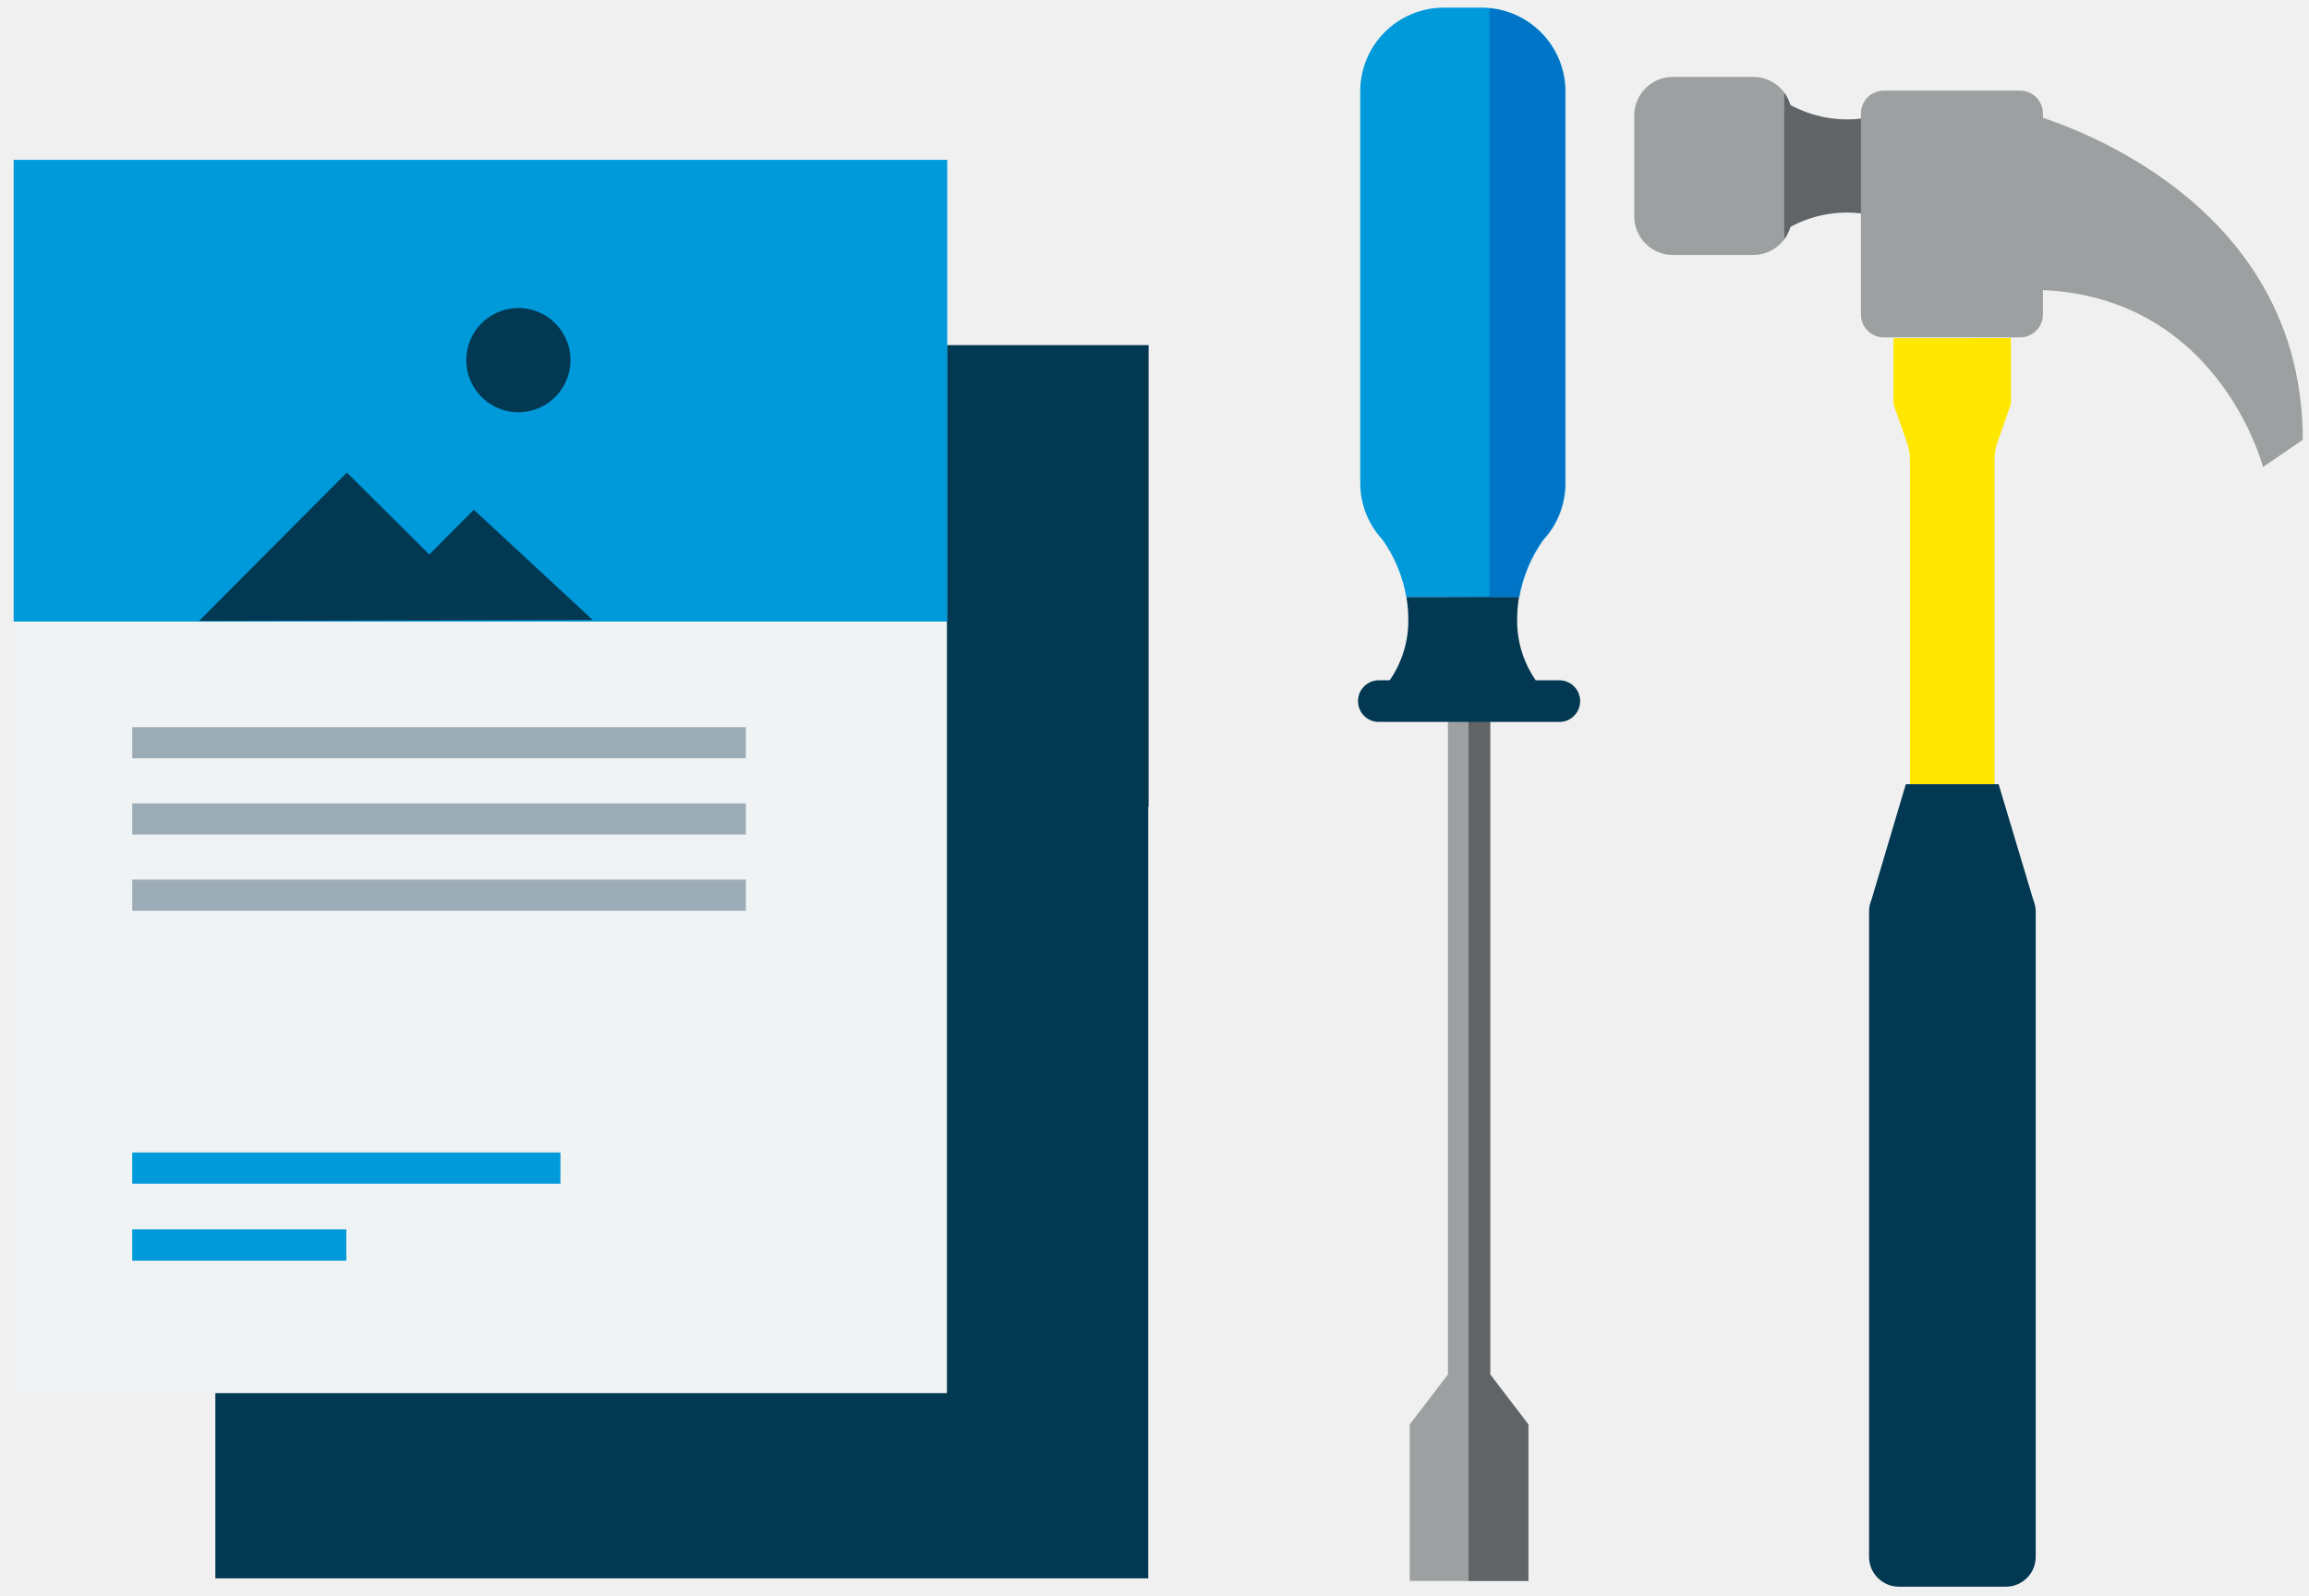
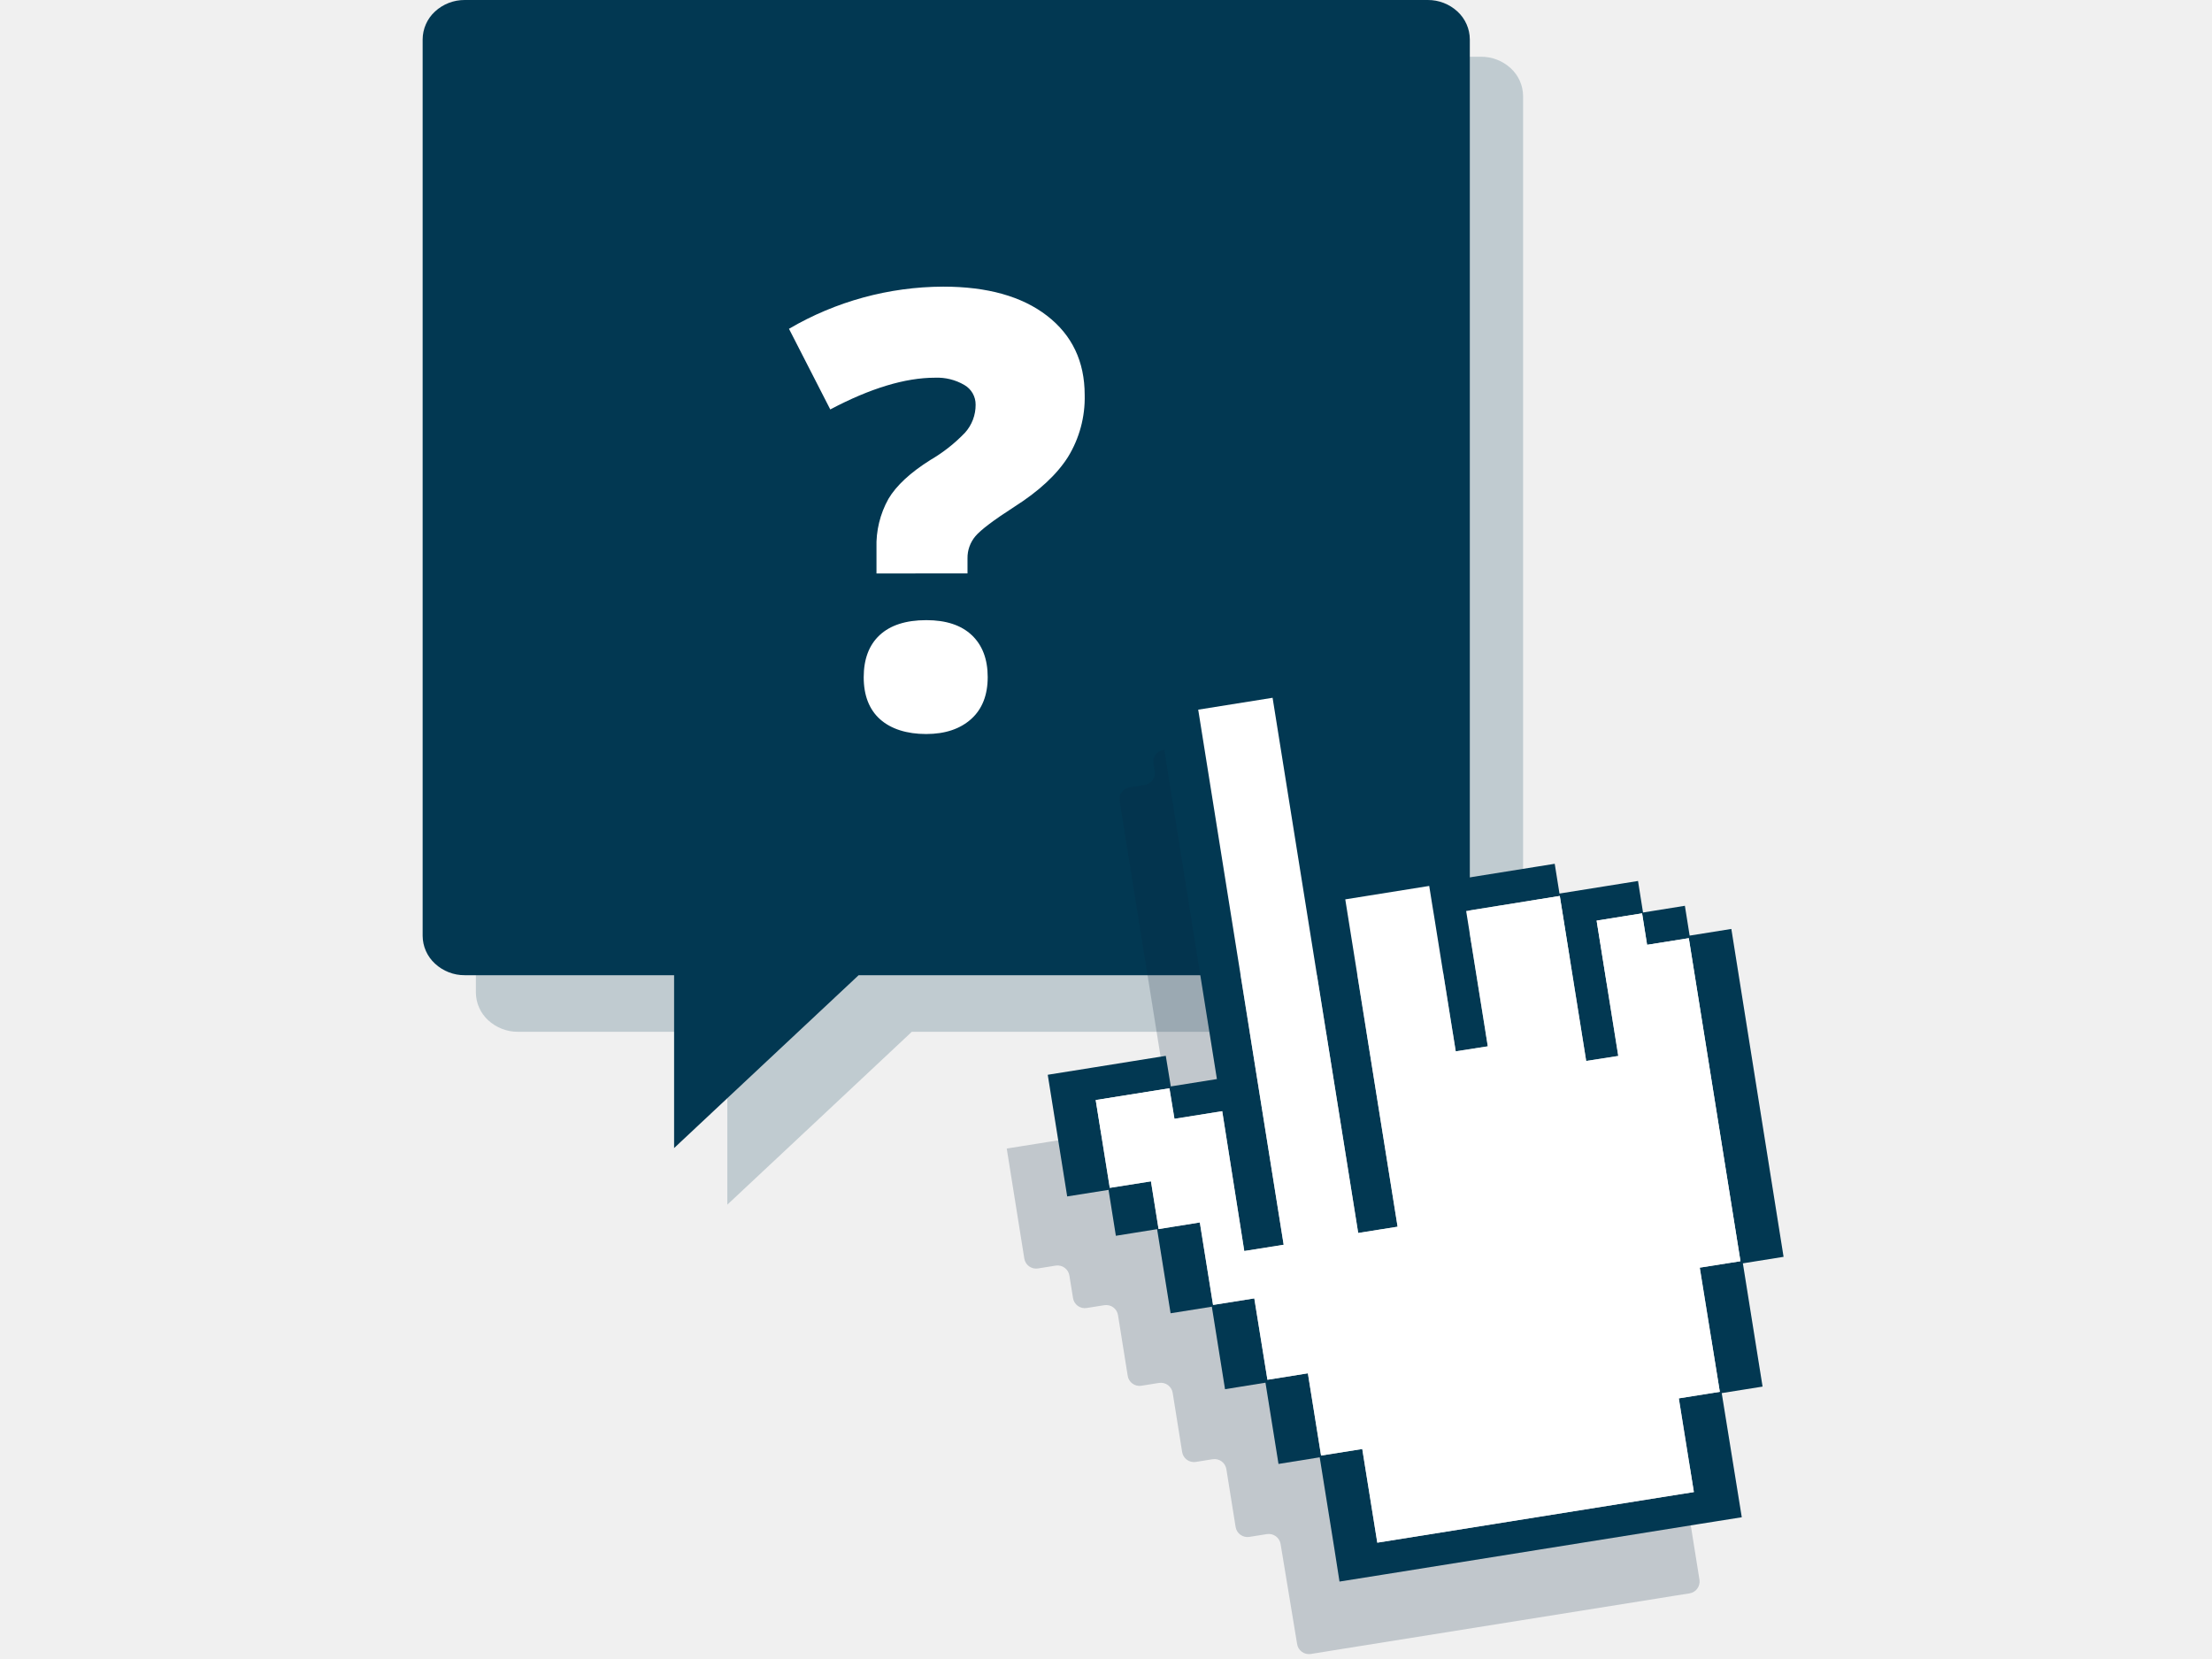
- <svg xmlns="http://www.w3.org/2000/svg" width="110px" height="76px" viewBox="0 0 110 76" version="1.1">
-   <g id="SUPPORT-LANDING-PAGE" stroke="none" stroke-width="1" fill="none" fill-rule="evenodd">
-     <g id="SUPPORT-LANDING-PAGE-B2" transform="translate(-808, -955)" fill-rule="nonzero">
-       <g id="Categories" transform="translate(0, 648)">
-         <g id="Tab-/-Large" transform="translate(0, 276)">
-           <g id="Tabs" transform="translate(150, 0)">
-             <g id="Tab-/-Large-/-01-With-image-/-01-Enabled-Copy-2" transform="translate(572, 0)">
-               <g id="Graphic-elements-/-Rich-icons-/-Self-service-support" transform="translate(81, 24)">
-                 <g id="tools-and-references" transform="translate(5.454545, 7.363636)">
-                   <polygon id="Path" fill="#023852" points="43.145 16.077 32.026 16.077 20.907 16.077 9.785 16.077 9.785 21.575 9.785 27.074 9.785 32.572 9.785 38.07 9.805 38.07 9.805 40.252 9.805 44.28 9.805 48.305 9.805 51.622 9.805 54.935 9.805 58.252 9.805 61.568 9.805 64.882 9.805 68.198 9.805 71.512 9.805 74.828 12.581 74.828 15.36 74.828 18.136 74.828 20.915 74.828 23.692 74.828 26.471 74.828 29.247 74.828 32.026 74.828 34.803 74.828 37.582 74.828 40.358 74.828 43.137 74.828 45.914 74.828 48.69 74.828 51.469 74.828 54.248 74.828 54.248 71.512 54.248 68.198 54.248 64.882 54.248 61.568 54.248 58.252 54.248 54.935 54.248 51.622 54.248 48.305 54.248 44.28 54.248 40.252 54.248 38.07 54.265 38.07 54.265 32.572 54.265 27.074 54.265 21.575 54.265 16.077" />
-                   <polygon id="Path" fill="#F0F3F4" points="44.656 66.003 41.877 66.003 39.101 66.003 36.322 66.003 33.545 66.003 30.766 66.003 27.99 66.003 25.211 66.003 22.435 66.003 19.658 66.003 16.879 66.003 14.103 66.003 11.324 66.003 8.547 66.003 5.768 66.003 2.992 66.003 0.213 66.003 0.213 62.689 0.213 59.373 0.213 56.059 0.213 52.743 0.213 49.426 0.213 46.113 0.213 42.796 0.213 39.483 0.213 35.455 0.213 31.429 0.213 27.404 0.213 23.375 0.213 19.35 0.213 15.325 0.213 11.296 0.213 7.271 2.992 7.271 5.768 7.271 8.547 7.271 11.324 7.271 14.103 7.271 16.879 7.271 19.658 7.271 22.435 7.271 25.211 7.271 27.99 7.271 30.766 7.271 33.545 7.271 36.322 7.271 39.101 7.271 41.877 7.271 44.656 7.271 44.656 11.296 44.656 15.325 44.656 19.35 44.656 23.375 44.656 27.404 44.656 31.429 44.656 35.455 44.656 39.483 44.656 42.796 44.656 46.113 44.656 49.426 44.656 52.743 44.656 56.059 44.656 59.373 44.656 62.689" />
-                   <polygon id="Path" fill="#0099DA" points="5.845 56.029 7.121 56.029 8.395 56.029 9.671 56.029 10.945 56.029 12.221 56.029 13.495 56.029 14.771 56.029 16.045 56.029 17.321 56.029 18.595 56.029 19.871 56.029 21.145 56.029 22.418 56.029 23.695 56.029 24.971 56.029 26.245 56.029 26.245 55.936 26.245 55.844 26.245 55.748 26.245 55.655 26.245 55.563 26.245 55.47 26.245 55.377 26.245 55.285 26.245 55.192 26.245 55.099 26.245 55.006 26.245 54.914 26.245 54.818 26.245 54.725 26.245 54.633 26.245 54.54 24.971 54.54 23.695 54.54 22.418 54.54 21.145 54.54 19.871 54.54 18.595 54.54 17.321 54.54 16.045 54.54 14.771 54.54 13.495 54.54 12.221 54.54 10.945 54.54 9.671 54.54 8.395 54.54 7.121 54.54 5.845 54.54 5.845 54.633 5.845 54.725 5.845 54.818 5.845 54.914 5.845 55.006 5.845 55.099 5.845 55.192 5.845 55.285 5.845 55.377 5.845 55.47 5.845 55.563 5.845 55.655 5.845 55.748 5.845 55.844 5.845 55.936" />
-                   <polygon id="Path" fill="#0099DA" points="5.845 59.692 6.483 59.692 7.121 59.692 7.759 59.692 8.395 59.692 9.033 59.692 9.671 59.692 10.309 59.692 10.945 59.692 11.583 59.692 12.221 59.692 12.856 59.692 13.495 59.692 14.133 59.692 14.771 59.692 15.409 59.692 16.045 59.692 16.045 59.599 16.045 59.506 16.045 59.411 16.045 59.318 16.045 59.225 16.045 59.133 16.045 59.04 16.045 58.947 16.045 58.855 16.045 58.762 16.045 58.669 16.045 58.576 16.045 58.484 16.045 58.388 16.045 58.295 16.045 58.203 15.409 58.203 14.771 58.203 14.133 58.203 13.495 58.203 12.856 58.203 12.221 58.203 11.583 58.203 10.945 58.203 10.309 58.203 9.671 58.203 9.033 58.203 8.395 58.203 7.759 58.203 7.121 58.203 6.483 58.203 5.845 58.203 5.845 58.295 5.845 58.388 5.845 58.484 5.845 58.576 5.845 58.669 5.845 58.762 5.845 58.855 5.845 58.947 5.845 59.04 5.845 59.133 5.845 59.225 5.845 59.318 5.845 59.411 5.845 59.506 5.845 59.599" />
-                   <polygon id="Path" fill="#9DADB7" points="5.845 43.025 7.672 43.025 9.499 43.025 11.326 43.025 13.154 43.025 14.984 43.025 16.811 43.025 18.635 43.025 20.463 43.025 22.29 43.025 24.12 43.025 25.947 43.025 27.772 43.025 29.599 43.025 31.429 43.025 33.256 43.025 35.081 43.025 35.081 42.933 35.081 42.84 35.081 42.747 35.081 42.655 35.081 42.562 35.081 42.469 35.081 42.376 35.081 42.284 35.081 42.191 35.081 42.098 35.081 42.005 35.081 41.913 35.081 41.82 35.081 41.727 35.081 41.635 35.081 41.539 33.256 41.539 31.429 41.539 29.599 41.539 27.772 41.539 25.947 41.539 24.12 41.539 22.29 41.539 20.463 41.539 18.635 41.539 16.811 41.539 14.984 41.539 13.154 41.539 11.326 41.539 9.499 41.539 7.672 41.539 5.845 41.539 5.845 41.635 5.845 41.727 5.845 41.82 5.845 41.913 5.845 42.005 5.845 42.098 5.845 42.191 5.845 42.284 5.845 42.376 5.845 42.469 5.845 42.562 5.845 42.655 5.845 42.747 5.845 42.84 5.845 42.933" />
-                   <polygon id="Path" fill="#9DADB7" points="5.845 39.393 7.672 39.393 9.499 39.393 11.326 39.393 13.154 39.393 14.984 39.393 16.811 39.393 18.635 39.393 20.463 39.393 22.29 39.393 24.12 39.393 25.947 39.393 27.772 39.393 29.599 39.393 31.429 39.393 33.256 39.393 35.081 39.393 35.081 39.3 35.081 39.207 35.081 39.115 35.081 39.022 35.081 38.929 35.081 38.836 35.081 38.744 35.081 38.651 35.081 38.558 35.081 38.465 35.081 38.373 35.081 38.28 35.081 38.187 35.081 38.095 35.081 38.002 35.081 37.909 33.256 37.909 31.429 37.909 29.599 37.909 27.772 37.909 25.947 37.909 24.12 37.909 22.29 37.909 20.463 37.909 18.635 37.909 16.811 37.909 14.984 37.909 13.154 37.909 11.326 37.909 9.499 37.909 7.672 37.909 5.845 37.909 5.845 38.002 5.845 38.095 5.845 38.187 5.845 38.28 5.845 38.373 5.845 38.465 5.845 38.558 5.845 38.651 5.845 38.744 5.845 38.836 5.845 38.929 5.845 39.022 5.845 39.115 5.845 39.207 5.845 39.3" />
-                   <polygon id="Path" fill="#9DADB7" points="5.845 35.76 7.672 35.76 9.499 35.76 11.326 35.76 13.154 35.76 14.984 35.76 16.811 35.76 18.635 35.76 20.463 35.76 22.29 35.76 24.12 35.76 25.947 35.76 27.772 35.76 29.599 35.76 31.429 35.76 33.256 35.76 35.081 35.76 35.081 35.667 35.081 35.575 35.081 35.482 35.081 35.389 35.081 35.296 35.081 35.204 35.081 35.111 35.081 35.018 35.081 34.925 35.081 34.833 35.081 34.74 35.081 34.647 35.081 34.555 35.081 34.462 35.081 34.369 35.081 34.276 33.256 34.276 31.429 34.276 29.599 34.276 27.772 34.276 25.947 34.276 24.12 34.276 22.29 34.276 20.463 34.276 18.635 34.276 16.811 34.276 14.984 34.276 13.154 34.276 11.326 34.276 9.499 34.276 7.672 34.276 5.845 34.276 5.845 34.369 5.845 34.462 5.845 34.555 5.845 34.647 5.845 34.74 5.845 34.833 5.845 34.925 5.845 35.018 5.845 35.111 5.845 35.204 5.845 35.296 5.845 35.389 5.845 35.482 5.845 35.575 5.845 35.667" />
-                   <polygon id="Path" fill="#0099DA" points="44.673 29.247 33.554 29.247 22.435 29.247 11.315 29.247 0.196 29.247 0.196 23.749 0.196 18.248 0.196 12.75 0.196 7.252 11.315 7.252 22.435 7.252 33.554 7.252 44.673 7.252 44.673 12.75 44.673 18.248 44.673 23.749" />
-                   <polygon id="Path" fill="#023852" points="22.118 23.921 19.996 26.051 16.069 22.148 9.03 29.217 27.785 29.174" />
-                   <path d="M21.794,16.377 C21.613,17.444 22.143,18.504 23.104,18.999 C24.066,19.494 25.237,19.31 26,18.543 C26.763,17.776 26.941,16.604 26.441,15.645 C25.941,14.686 24.877,14.161 23.812,14.348 C22.778,14.53 21.969,15.342 21.794,16.377 L21.794,16.377 Z" id="Path" fill="#023852" />
-                   <polygon id="Path" fill="#9DA0A1" points="68.525 25.699 68.525 65.114 66.706 67.495 66.706 74.954 72.36 74.954 72.36 67.495 70.541 65.114 70.541 25.699" />
-                   <polygon id="Path" fill="#9DA0A1" style="mix-blend-mode: multiply;" points="69.505 74.954 72.36 74.954 72.36 67.495 70.541 65.114 70.541 25.699 69.505 25.699" />
-                   <path d="M64.347,3.982 L64.347,22.655 C64.349,23.653 64.727,24.613 65.405,25.345 C65.985,26.164 66.374,27.102 66.545,28.091 L71.91,28.091 C72.084,27.109 72.473,26.177 73.05,25.364 C73.73,24.633 74.109,23.673 74.111,22.675 L74.111,3.982 C74.108,1.786 72.33,0.006 70.135,0 L68.321,0 C66.126,0.006 64.349,1.787 64.347,3.982 Z" id="Path" fill="#0099DA" />
-                   <path d="M66.635,29.07 C66.665,30.131 66.355,31.174 65.749,32.045 L65.182,32.045 C64.654,32.073 64.241,32.509 64.241,33.037 C64.241,33.565 64.654,34.001 65.182,34.028 L73.882,34.028 C74.409,34.001 74.823,33.565 74.823,33.037 C74.823,32.509 74.409,32.073 73.882,32.045 L72.706,32.045 C72.102,31.173 71.792,30.131 71.823,29.07 C71.825,28.74 71.854,28.411 71.91,28.085 L66.545,28.085 C66.603,28.411 66.633,28.74 66.635,29.07 Z" id="Path" fill="#023852" />
-                   <path d="M70.503,28.091 L71.932,28.091 C72.108,27.109 72.497,26.178 73.072,25.364 C73.752,24.634 74.13,23.674 74.133,22.677 L74.133,3.99 C74.126,1.932 72.553,0.217 70.503,0.033 L70.503,28.091 Z" id="Path" fill="#66C2E9" style="mix-blend-mode: multiply;" />
-                   <path d="M92.547,15.747 L89.752,15.747 L89.752,18.747 C89.752,18.847 89.768,18.945 89.801,19.039 L90.387,20.697 C90.484,20.974 90.534,21.266 90.535,21.559 L90.535,36.995 L94.563,36.995 L94.563,21.545 C94.563,21.252 94.612,20.96 94.71,20.684 L95.296,19.028 C95.329,18.934 95.346,18.836 95.345,18.736 L95.345,15.736 L92.547,15.747 Z" id="Path" fill="#FFE700" />
-                   <path d="M84.837,4.636 C84.615,3.848 83.897,3.303 83.078,3.3 L79.238,3.3 C78.223,3.302 77.4,4.125 77.4,5.141 L77.4,9.944 C77.4,10.959 78.223,11.782 79.238,11.782 L83.078,11.782 C83.897,11.779 84.615,11.233 84.837,10.445 C85.902,9.868 87.124,9.648 88.323,9.818 L88.323,5.272 C87.123,5.44 85.9,5.218 84.837,4.636 L84.837,4.636 Z" id="Path" fill="#9DA0A1" />
-                   <path d="M84.837,4.636 C84.776,4.426 84.677,4.228 84.545,4.053 L84.545,11.04 C84.679,10.861 84.78,10.66 84.843,10.445 C85.905,9.868 87.125,9.648 88.323,9.818 L88.323,5.272 C87.123,5.439 85.901,5.216 84.837,4.636 L84.837,4.636 Z" id="Path" fill="#9DA0A1" style="mix-blend-mode: multiply;" />
-                   <rect id="Rectangle" fill="#9DA0A1" x="88.2" y="3.952" width="8.67" height="11.757" rx="1.09" />
-                   <path d="M96.049,4.999 C96.049,4.999 109.249,8.307 109.249,20.591 L107.354,21.884 C107.354,21.884 105.158,13.315 96.049,13.443 C86.94,13.571 96.049,4.999 96.049,4.999 Z" id="Path" fill="#9DA0A1" />
-                   <path d="M94.759,36.995 L90.338,36.995 L88.702,42.502 C88.627,42.674 88.588,42.86 88.587,43.047 L88.587,73.803 C88.587,74.587 89.223,75.224 90.008,75.224 L95.105,75.224 C95.89,75.224 96.526,74.587 96.526,73.803 L96.526,43.058 C96.525,42.87 96.486,42.685 96.412,42.513 L94.759,36.995 Z" id="Path" fill="#023852" />
-                 </g>
-               </g>
-             </g>
-           </g>
-         </g>
+ <svg xmlns="http://www.w3.org/2000/svg" width="440px" height="330px" viewBox="0 0 440 330" version="1.1">
+   <g id="Graphic-elements-/-Icons-/-Rich-icons-/-Self-service-support" stroke="none" stroke-width="1" fill="none" fill-rule="evenodd">
+     <g id="self-service-support" transform="translate(84, 0)" fill-rule="nonzero">
+       <g id="Group" opacity="0.2" transform="translate(9.969789, 10.96677)" fill="#023852">
+         <path d="M200.622,0.319 L9.063,0.319 C6.869,0.305 4.753,1.125 3.14,2.612 C1.586,4.037 0.697,6.047 0.688,8.155 L0.688,186.435 C0.697,188.544 1.586,190.553 3.14,191.978 C4.753,193.465 6.869,194.285 9.063,194.271 L50.706,194.271 L50.706,228.657 L69.061,211.469 L87.405,194.271 L200.622,194.271 C202.815,194.285 204.932,193.465 206.544,191.978 C208.098,190.553 208.987,188.544 208.997,186.435 L208.997,8.155 C208.987,6.047 208.098,4.037 206.544,2.612 C204.932,1.125 202.815,0.305 200.622,0.319 Z" id="Path" />
      </g>
+       <path d="M200.014,-0 L8.444,-0 C6.251,-0.014 4.134,0.806 2.522,2.293 C0.969,3.723 0.08,5.735 0.07,7.846 L0.07,186.136 C0.079,188.245 0.968,190.254 2.522,191.679 C4.131,193.173 6.249,193.997 8.444,193.982 L50.088,193.982 L50.088,228.368 L68.443,211.17 L86.797,193.982 L200.014,193.982 C202.206,193.997 204.321,193.173 205.926,191.679 C207.476,190.252 208.362,188.243 208.369,186.136 L208.369,7.846 C208.358,5.735 207.47,3.723 205.916,2.293 C204.31,0.809 202.201,-0.011 200.014,-0 L200.014,-0 Z" id="Path" fill="#023852" />
+       <path d="M174.013,327.009 C174.106,327.634 174.445,328.196 174.954,328.57 C175.463,328.944 176.1,329.1 176.724,329.003 L182.906,328.006 L245.875,317.937 L249.065,317.418 L252.056,316.95 C252.682,316.854 253.244,316.513 253.618,316.002 C253.992,315.492 254.147,314.853 254.05,314.228 L250.85,294.228 C250.753,293.603 250.908,292.964 251.282,292.454 C251.656,291.943 252.218,291.602 252.844,291.507 L256.283,290.958 C256.91,290.865 257.474,290.525 257.848,290.014 C258.223,289.502 258.377,288.862 258.277,288.237 L255.027,268.387 C254.927,267.761 255.082,267.121 255.456,266.61 C255.831,266.098 256.394,265.758 257.021,265.665 L260.431,265.127 C261.057,265.031 261.618,264.69 261.992,264.179 C262.367,263.669 262.522,263.03 262.425,262.405 L252.744,201.868 C252.648,201.243 252.308,200.681 251.797,200.307 C251.286,199.933 250.648,199.777 250.022,199.874 L246.413,200.453 C245.787,200.553 245.148,200.398 244.636,200.024 C244.125,199.649 243.785,199.086 243.692,198.459 L243.492,197.222 C243.399,196.595 243.059,196.032 242.547,195.657 C242.036,195.283 241.396,195.128 240.77,195.228 L237.141,195.817 C236.516,195.914 235.877,195.758 235.367,195.384 C234.856,195.01 234.515,194.448 234.42,193.823 L234.17,192.247 C234.075,191.622 233.734,191.06 233.223,190.686 C232.713,190.312 232.074,190.156 231.449,190.253 L220.482,192.008 C219.856,192.108 219.216,191.954 218.705,191.579 C218.194,191.205 217.853,190.641 217.76,190.014 L217.571,188.778 C217.477,188.151 217.137,187.587 216.626,187.213 C216.115,186.838 215.475,186.684 214.849,186.784 L194.989,189.954 C194.363,190.054 193.723,189.9 193.212,189.525 C192.701,189.151 192.361,188.587 192.267,187.96 L192.058,186.644 C191.962,186.019 191.621,185.457 191.111,185.083 C190.6,184.709 189.962,184.553 189.336,184.65 L176.864,186.644 C176.238,186.745 175.598,186.59 175.087,186.215 C174.576,185.841 174.236,185.277 174.142,184.65 L169.257,154.532 C169.164,153.905 168.824,153.341 168.312,152.967 C167.801,152.592 167.161,152.438 166.535,152.538 L163.614,153.006 C162.988,153.106 162.348,152.952 161.837,152.577 C161.326,152.203 160.986,151.639 160.892,151.012 L160.653,149.477 C160.56,148.85 160.22,148.287 159.708,147.912 C159.197,147.537 158.557,147.383 157.931,147.483 L147.443,149.158 C146.817,149.254 146.256,149.595 145.882,150.105 C145.507,150.616 145.352,151.254 145.449,151.88 L145.698,153.415 C145.799,154.041 145.644,154.681 145.27,155.192 C144.895,155.703 144.331,156.044 143.705,156.137 L140.714,156.615 C140.088,156.711 139.526,157.052 139.152,157.563 C138.778,158.073 138.622,158.712 138.72,159.337 L149.557,227.052 C149.657,227.678 149.502,228.318 149.128,228.829 C148.753,229.34 148.19,229.68 147.563,229.774 L143.086,230.482 C142.46,230.584 141.819,230.431 141.307,230.056 C140.795,229.681 140.455,229.116 140.365,228.488 L140.135,227.102 C140.045,226.476 139.706,225.912 139.197,225.537 C138.687,225.163 138.048,225.008 137.424,225.108 L124.782,227.102 L116.726,228.388 L116.258,228.468 L119.747,250.321 C119.84,250.948 120.181,251.512 120.692,251.886 C121.203,252.261 121.843,252.416 122.469,252.315 L125.998,251.747 C126.624,251.65 127.262,251.805 127.773,252.179 C128.283,252.553 128.624,253.115 128.72,253.741 L129.438,258.188 C129.529,258.814 129.867,259.377 130.376,259.752 C130.886,260.127 131.525,260.282 132.15,260.182 L135.669,259.623 C136.295,259.523 136.935,259.678 137.446,260.052 C137.957,260.427 138.297,260.99 138.391,261.617 L140.315,273.651 C140.408,274.278 140.748,274.841 141.26,275.216 C141.771,275.59 142.411,275.745 143.037,275.645 L146.546,275.086 C147.172,274.986 147.812,275.141 148.323,275.515 C148.834,275.89 149.174,276.453 149.268,277.08 L151.142,288.805 C151.235,289.432 151.575,289.995 152.087,290.37 C152.598,290.744 153.238,290.899 153.864,290.799 L157.224,290.26 C157.849,290.163 158.488,290.319 158.998,290.693 C159.509,291.067 159.85,291.629 159.945,292.254 L161.78,303.72 C161.876,304.345 162.216,304.907 162.727,305.281 C163.238,305.655 163.876,305.811 164.502,305.714 L168.011,305.155 C168.636,305.058 169.275,305.213 169.785,305.588 C170.296,305.962 170.637,306.524 170.733,307.149" id="Path" fill="#06233C" opacity="0.2" />
+       <path d="M260.391,184.78 L252.096,186.106 L251.149,180.174 L242.824,181.51 L241.827,175.239 L226.205,177.741 L225.257,171.819 L200.712,175.747 L199.715,169.766 L182.567,172.477 L176.954,137.374 L169.347,138.58 L168.35,132.349 L153.176,134.772 L154.173,141.003 L146.486,142.229 L158.061,214.64 L148.889,216.105 L147.892,210.024 L132.937,212.426 L124.882,213.712 L124.413,213.792 L128.281,237.989 L136.506,236.683 L137.962,245.815 L146.167,244.499 L148.849,261.228 L157.054,259.922 L159.676,276.333 L167.722,275.037 L170.314,291.198 L178.509,289.882 L181.45,308.216 L182.447,314.597 L190.971,313.241 L253.931,303.161 L257.131,302.653 L262.465,301.805 L258.477,277.11 L266.602,275.814 L262.684,251.298 L270.779,250.002 L260.391,184.78 Z M189.964,306.86 L186.973,288.227 L178.778,289.533 L176.156,273.172 L168.111,274.458 L165.498,258.267 L157.293,259.573 L154.661,243.163 L146.456,244.479 L144.941,234.988 L136.746,236.284 L133.954,218.817 L148.62,216.474 L149.617,222.546 L159.118,221.03 L163.505,248.846 L171.341,247.6 L154.342,141.162 L169.137,138.799 L186.166,245.257 L194.002,244.011 L183.594,178.898 L200.293,176.226 L200.931,180.214 L201.26,182.208 L205.567,209.126 L211.948,208.129 L207.641,181.211 L226.264,178.22 L226.892,182.128 L227.211,184.122 L231.518,211.04 L237.899,210.044 L233.592,183.125 L242.635,181.679 L243.632,187.94 L251.927,186.615 L262.205,250.87 L254.11,252.156 L258.098,276.851 L249.943,278.157 L252.934,296.791 L189.964,306.86 Z" id="Shape" fill="#023852" />
+       <polygon id="Path" fill="#FFFFFF" points="189.964 306.86 186.973 288.227 178.778 289.533 176.156 273.172 168.111 274.458 165.498 258.267 157.293 259.573 154.661 243.163 146.456 244.479 144.941 234.988 136.756 236.284 133.954 218.817 148.62 216.474 149.617 222.546 159.118 221.03 163.505 248.846 171.341 247.6 154.342 141.162 169.137 138.799 186.166 245.257 194.002 244.011 183.594 178.898 200.293 176.226 200.931 180.214 201.26 182.208 205.567 209.126 211.948 208.129 207.641 181.211 226.264 178.22 226.892 182.128 227.211 184.122 231.518 211.04 237.899 210.044 233.592 183.125 242.635 181.679 243.632 187.94 251.927 186.615 262.205 250.87 254.11 252.156 258.098 276.851 249.943 278.157 252.934 296.791" />
+       <path d="M90.346,114.074 L90.346,109 C90.238,105.591 91.059,102.218 92.719,99.239 C94.294,96.581 97.089,93.992 101.104,91.473 C103.635,89.994 105.947,88.169 107.973,86.049 C109.335,84.526 110.081,82.55 110.066,80.506 C110.086,78.887 109.228,77.384 107.823,76.578 C106.055,75.546 104.027,75.044 101.981,75.132 C96.046,75.132 89.103,77.236 81.154,81.443 L72.939,65.402 C82.245,59.947 92.829,57.055 103.616,57.017 C112.389,57.017 119.272,58.945 124.263,62.8 C129.255,66.655 131.754,71.905 131.761,78.552 C131.869,82.908 130.712,87.202 128.431,90.915 C126.211,94.404 122.658,97.701 117.773,100.805 C113.646,103.463 111.06,105.417 110.017,106.667 C108.982,107.896 108.427,109.457 108.451,111.063 L108.451,114.054 L90.346,114.074 Z M87.804,134.722 C87.804,131.113 88.861,128.311 90.964,126.347 C93.068,124.383 96.159,123.356 100.256,123.356 C104.184,123.356 107.202,124.353 109.309,126.347 C111.412,128.341 112.469,131.123 112.469,134.692 C112.469,138.261 111.373,141.053 109.189,143.017 C107.006,144.981 104.035,146.008 100.216,146.008 C96.398,146.008 93.237,145.011 91.074,143.086 C88.911,141.162 87.804,138.351 87.804,134.722 Z" id="Shape" fill="#FFFFFF" />
    </g>
  </g>
</svg>
